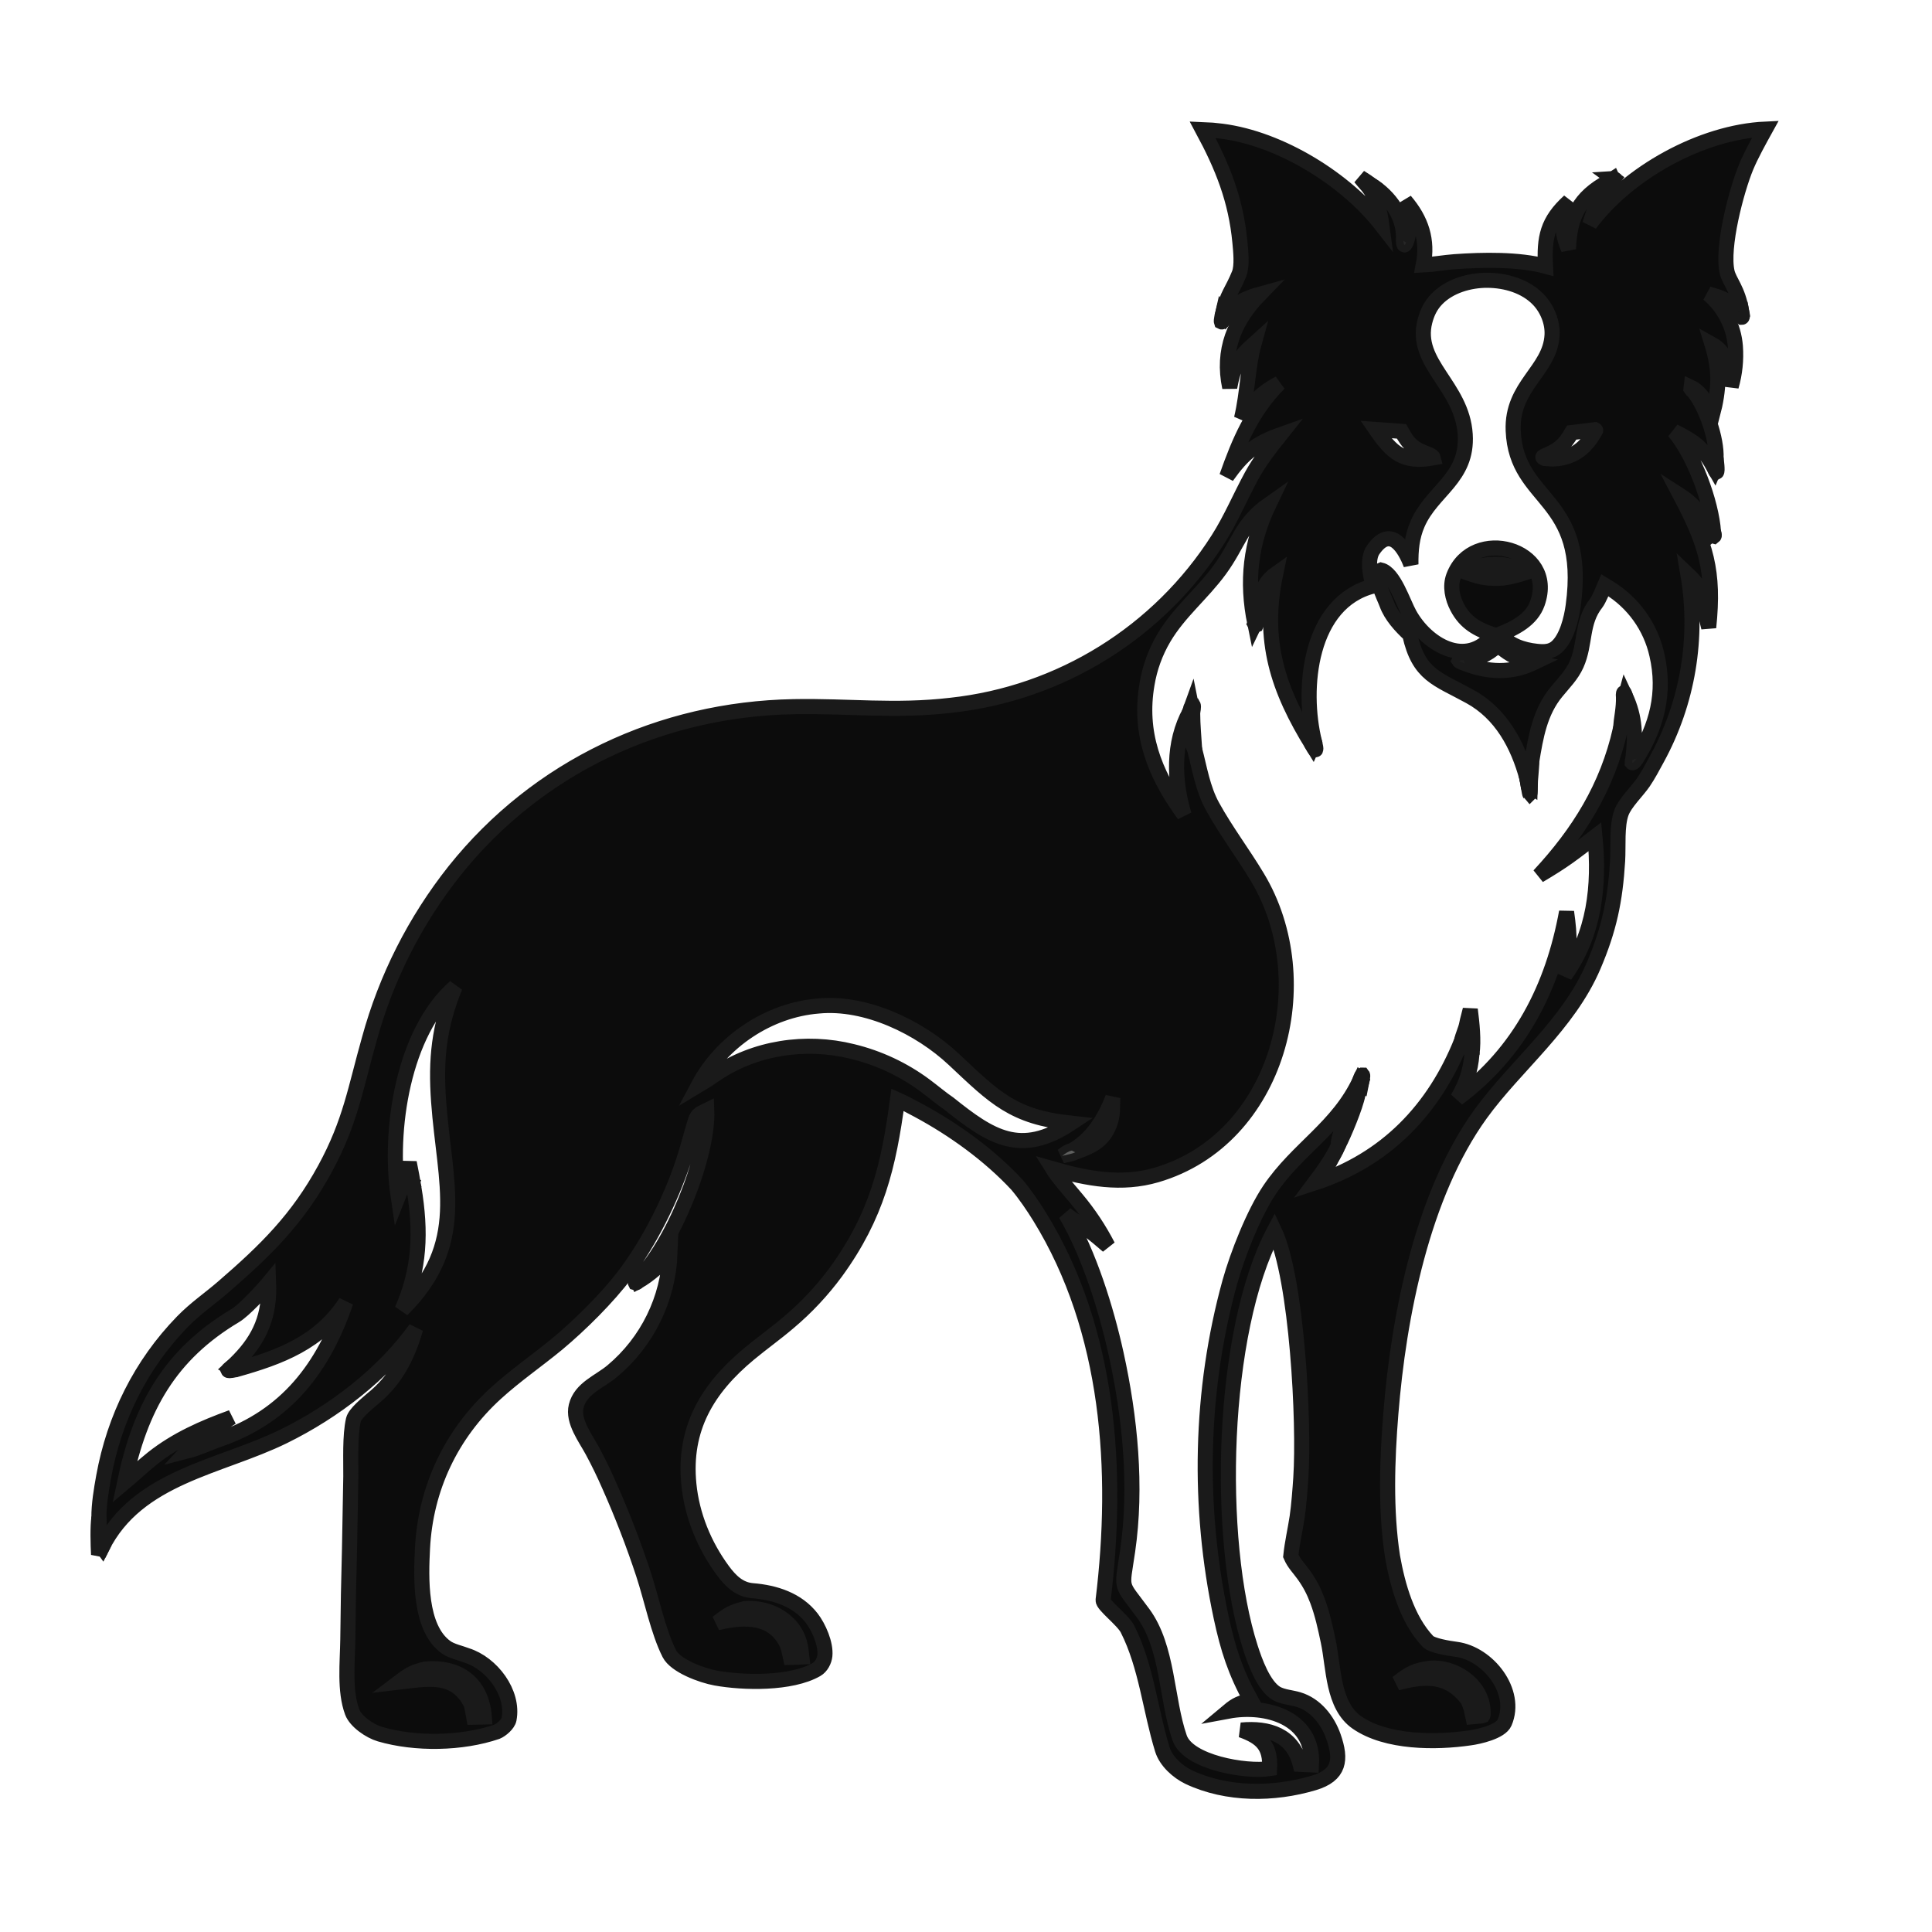
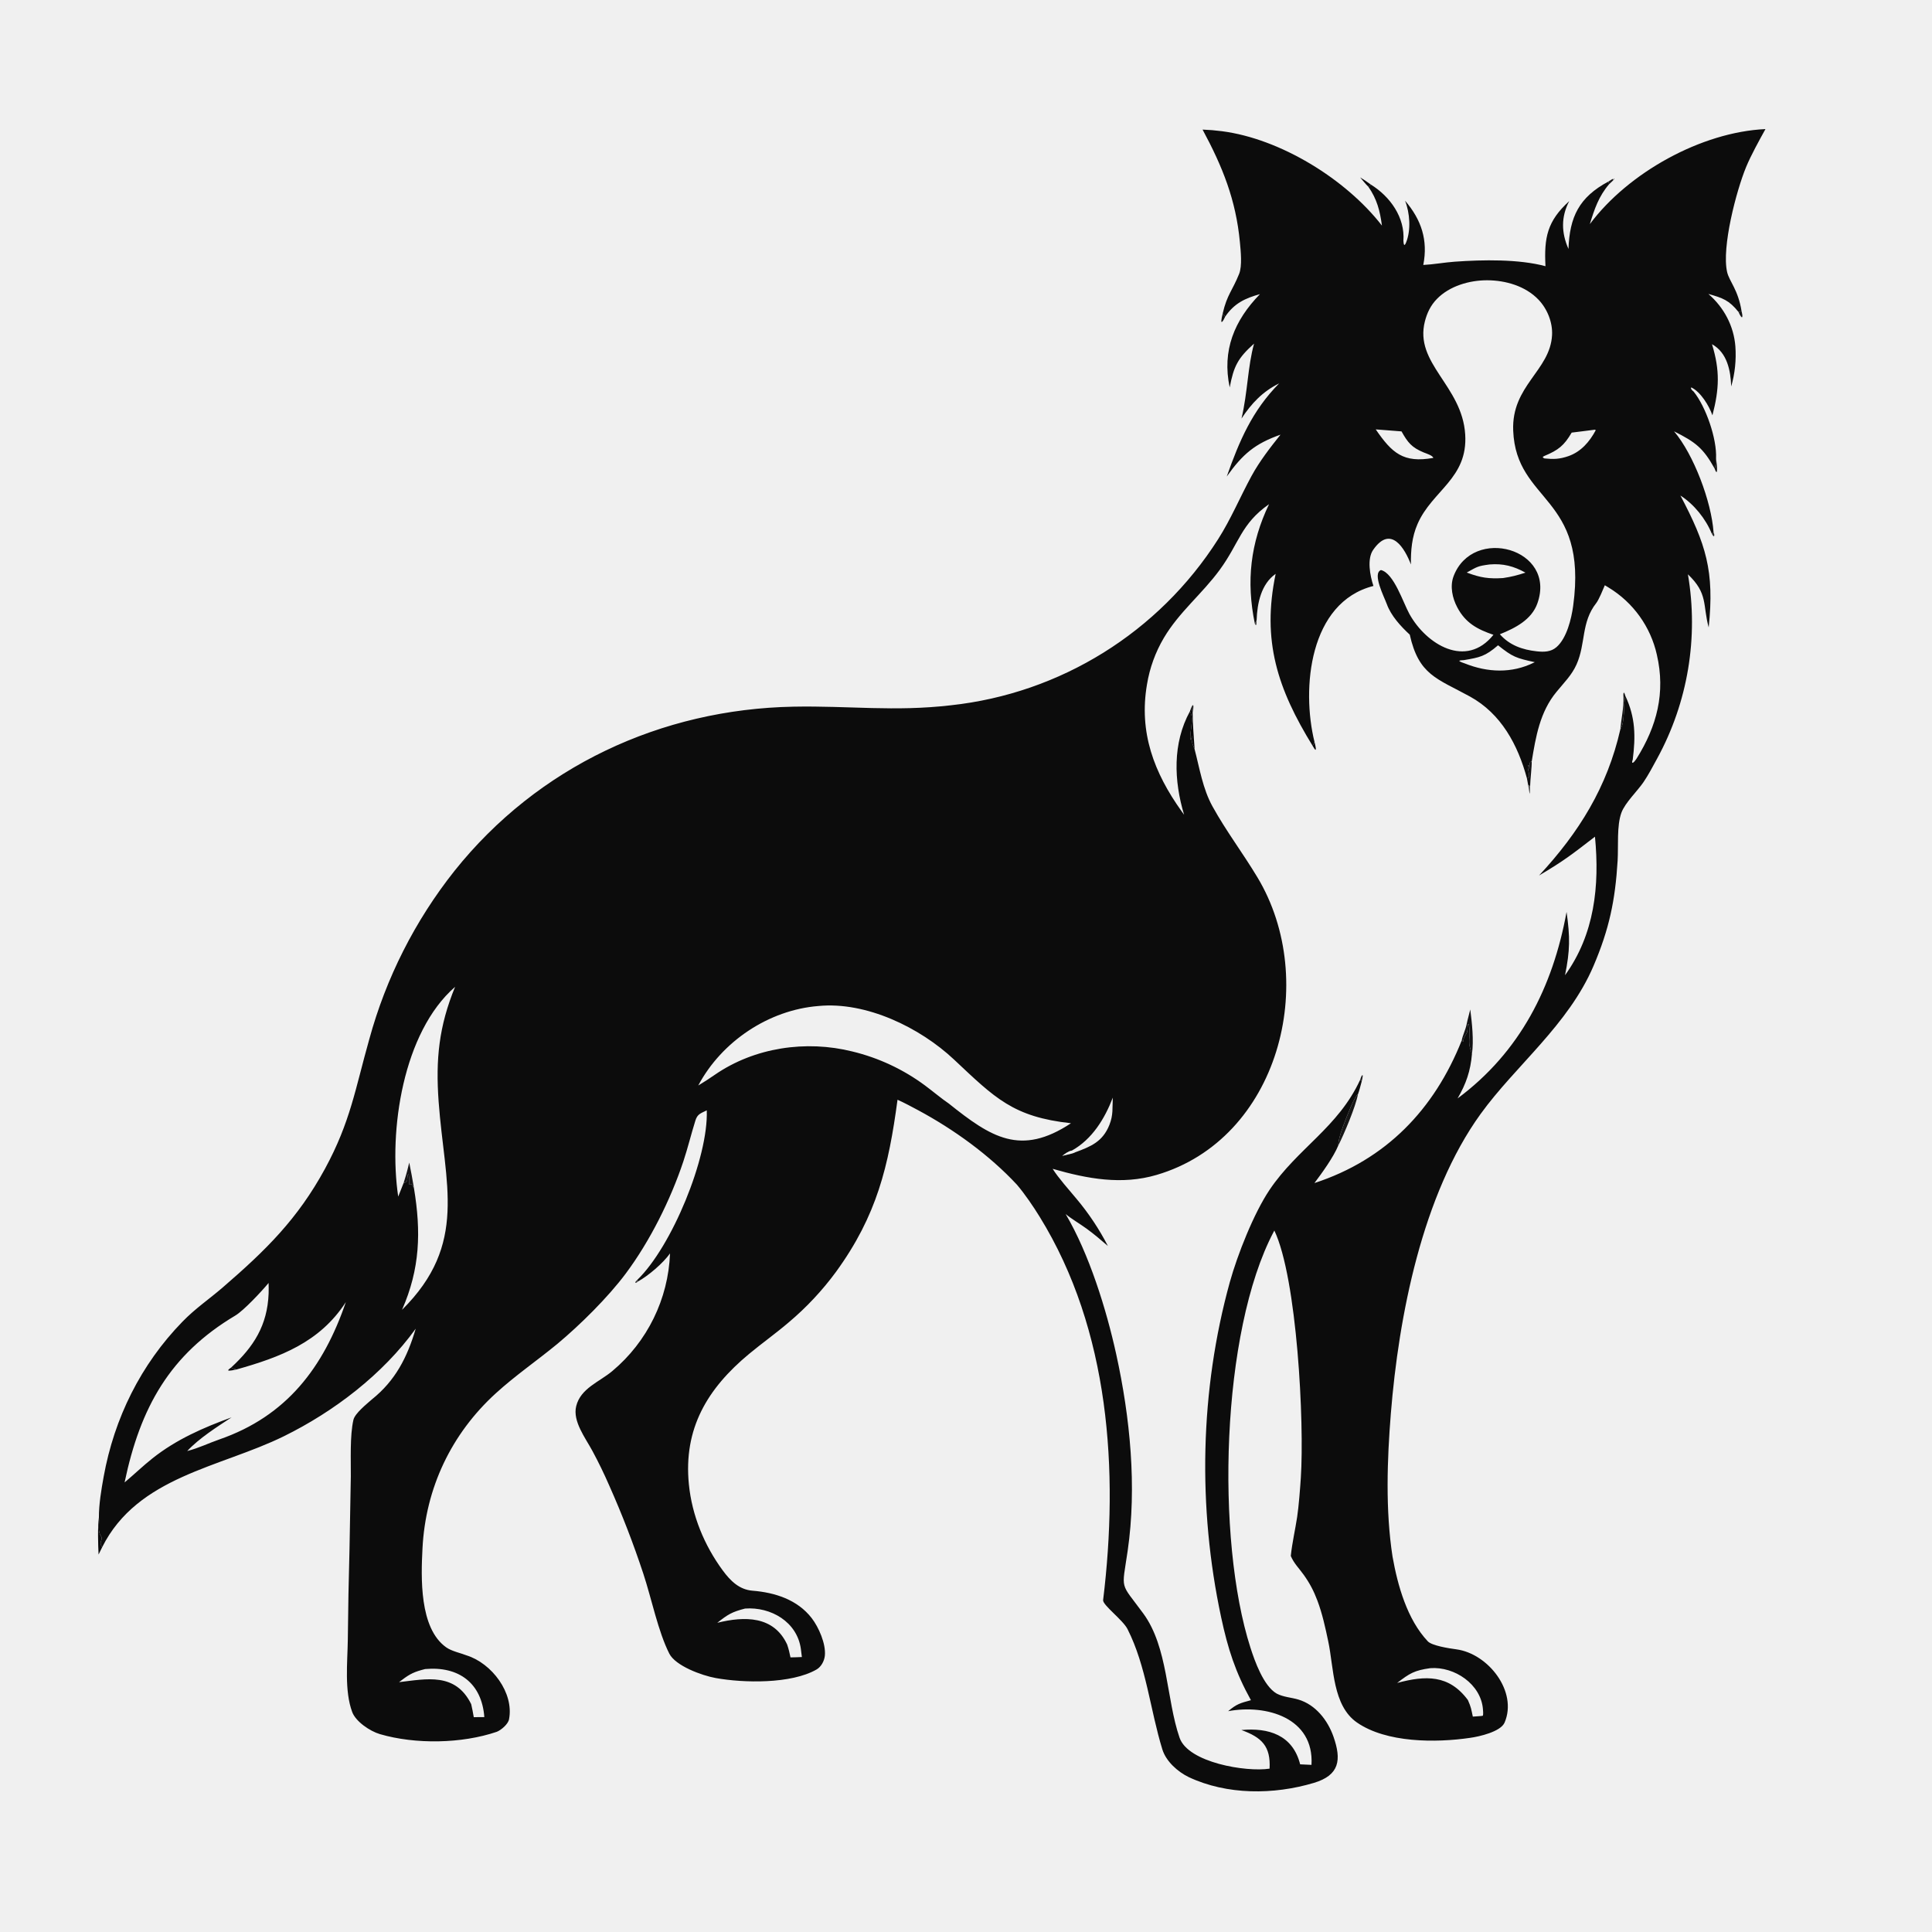
<svg xmlns="http://www.w3.org/2000/svg" width="1024" height="1024" viewBox="0 0 1024 1024">
-   <rect width="1024" height="1024" fill="#ffffff" />
-   <path stroke="#1a1a1a" stroke-width="8" fill="#0C0C0C" d="M842.638 118.803C862.955 91.529 901.738 69.977 935.731 68.417C932.577 74.123 928.031 82.324 925.486 88.491C920.302 101.054 912.422 131.048 915.41 144.193C916.519 149.075 921.235 153.467 923.058 164.885L921.434 165.339C916.44 159.085 913.023 157.923 905.469 155.79C913.686 162.906 918.946 172.709 919.785 183.596C920.306 190.749 919.559 197.938 917.578 204.831C917.28 196.382 915.433 186.894 907.391 182.435C911.658 196.348 911.27 206.06 907.626 220.127C905.819 214.997 901.377 207.656 896.355 205.302L896.274 206.018C896.873 206.888 896.847 206.926 897.661 207.542C904.205 215.631 910.026 232.583 909.547 242.92C909.309 244.759 909.479 246.747 908.791 248.346C902.65 237.314 898.593 234.33 887.281 228.613C897.728 240.933 907.089 265.874 908.22 282.115L907.298 282.902C904.054 274.934 897.884 267.285 890.66 262.647C904.172 288.317 908.786 302.605 905.639 332.548C902.392 320.653 905.416 314.632 894.632 304.405C900.348 337.859 894.602 372.263 878.323 402.043C876.152 406.067 873.579 410.897 871.041 414.613C867.807 419.348 861.342 425.45 859.387 430.735C856.834 437.638 857.838 448.478 857.372 456.196C856.097 477.36 852.873 492.558 844.603 511.942C831.265 543.208 803.361 564.694 784.764 590.404C753.789 633.224 741.323 697.736 737.176 749.205C735.207 773.648 734.275 800.427 738.064 824.996C740.797 840.392 745.825 858.343 756.781 869.951C758.919 872.217 767.819 873.641 771.843 874.173C788.757 876.406 804.529 896.548 797.456 913.019C795.375 917.864 783.925 920.462 779.107 921.105C761.066 923.758 734.838 923.793 719.226 912.968C706.268 903.983 706.977 884.027 704.004 870.001C702.448 862.665 700.905 855.412 698.231 848.306C696.322 843.234 694.19 839.162 691.053 834.762C688.434 831.087 685.882 828.768 684.148 824.694C684.878 817.632 686.493 810.822 687.518 804.019C688.38 798.299 689.09 788.917 689.457 783.37C691.4 753.957 687.471 677.554 675.431 652.208L675.072 652.881C647.133 705.822 644.319 815.902 662.771 873.335C665.025 880.348 669.66 893.552 676.634 897.619C680.122 899.487 684.442 899.684 688.161 900.797C697.336 903.542 703.706 911.752 706.76 920.443C711.07 932.71 710.05 940.883 696.347 944.976C675.118 951.317 650.35 951.468 630.02 941.888C624.223 939.076 618.04 933.579 616.076 927.234C609.599 906.229 607.592 883.144 597.6 863.433C595.141 858.581 584.359 850.68 584.676 848.087C593.039 779.625 588.152 705.039 551.08 644.973C547.669 639.447 543.252 632.924 538.993 627.914C524.33 612.148 505.511 598.579 486.564 588.397C483.053 586.511 479.257 584.48 475.705 582.886C470.982 618.107 464.79 644.277 443.109 674.099C435.856 683.969 427.458 692.944 418.091 700.835C411.343 706.618 403.898 711.901 397.037 717.596C374.913 735.962 362.193 757.137 365.116 786.68C366.747 803.171 373.257 819.046 383.102 832.405C387.198 837.964 391.873 842.538 398.827 843.099C410.719 844.06 422.616 847.826 430.198 857.614C433.941 862.446 437.817 871.286 437.192 877.523C436.915 880.286 435.284 883.419 432.824 884.842C419.315 892.65 393.919 892.033 379.33 889.39C371.764 888.02 358.008 882.878 354.759 876.48C348.822 864.789 345.32 847.252 341.033 834.271C335.782 818.333 329.731 802.67 322.903 787.342C320.205 781.147 317.25 775.068 314.047 769.119C310.32 762.162 303.408 753.328 305.398 745.282C307.754 735.758 317.751 732.43 324.588 726.646C343.111 711.122 354.205 688.487 355.127 664.337C351.476 669.493 343.629 676.193 338.152 679.204L337.794 678.347C355.985 660.795 375.521 613.553 374.602 588.508C371.35 590.124 369.674 590.423 368.581 593.897C366.344 601.013 364.525 608.57 362.175 615.618C355.404 635.933 344.427 657.923 331.605 675.087C322.227 687.639 307.473 702.226 295.463 712.246C284.614 721.181 273.228 728.967 262.801 738.464C239.229 759.937 225.539 788.673 223.923 820.747C223.163 835.83 222.138 862.9 236.447 873.089C239.413 875.201 244.019 876.093 247.412 877.426C260.63 881.612 272.521 897.186 269.795 911.278C269.299 913.842 265.683 916.918 263.361 917.871C244.781 924.222 220.167 924.621 201.35 919.117C196.009 917.554 188.541 912.419 186.681 907.419C182.495 896.168 184.174 881.145 184.348 869.076C184.502 853.015 184.803 836.956 185.248 820.901L185.942 782.56C186.017 774.102 185.381 760.927 187.324 752.53C188.12 749.09 194.457 744.065 197.104 741.714C209.535 731.778 215.855 719.429 220.335 704.233C202.902 728.417 177.046 748.153 150.44 761.248C116.754 777.828 72.966 782.515 54.161 820.036C51.964 817.016 54.959 816.308 53.485 814.101C51.564 811.224 52.784 808.026 52.418 804.335C52.394 797.368 53.686 789.605 54.943 782.67C60.578 751.59 74.613 723.219 96.704 700.52C103.639 693.394 110.674 688.741 118.091 682.338C140.918 662.633 157.77 646.087 172.256 619.459C185.766 594.623 188.325 576.948 195.73 550.806C204.596 518.334 219.948 487.995 240.86 461.618C285.029 406.303 350.406 375.867 420.573 374.55C450.005 373.998 473.922 377.291 503.922 373.823C562.068 367.537 614.201 335.154 645.605 285.817C652.463 275.067 657.28 263.397 663.353 252.249C667.572 244.505 673.202 237.263 678.695 230.378C665.08 235.191 658.646 240.691 650.202 252.567C656.919 233.564 663.669 217.728 677.968 203.207C669.21 207.547 663.323 213.786 658.023 221.834C661.294 208.007 661.287 194.386 664.677 182.119C656.109 189.821 653.913 194.022 651.77 205.339C647.601 185.74 654.222 169.846 667.801 155.894C659.912 158.068 654.126 160.81 649.38 167.828L648.064 166.1C650.386 156.087 653.157 154.137 656.763 145.163C658.457 140.947 657.61 133.027 657.177 128.418C655.065 105.922 647.994 88.404 637.388 68.683C640.822 68.809 644.248 69.095 647.655 69.54C678.645 73.548 713.325 94.933 732.449 119.562C731.414 111.725 729.808 105.489 725.253 98.98L726.558 97.813C736.723 104.093 744.768 115.217 743.829 127.66C743.968 129.26 744.167 131.177 745.27 128.484C747.913 121.948 747.271 112.885 744.709 106.364C753.364 116.453 756.95 127.279 754.37 140.436C759.618 140.183 765.653 139.086 771.04 138.701C785.82 137.644 804.976 137.274 819.133 141.091C818.359 125.934 820.032 117.205 831.727 106.589C827.314 115.025 827.536 123.338 831.322 131.959C831.932 115.001 836.88 104.578 852.498 96.214L852.858 97.622C847.349 104.069 845.117 110.739 842.638 118.803ZM727.949 310.566C693.911 319.224 689.71 364.88 696.711 393.24L695.755 395.36C677.132 365.136 668.692 339.555 676.126 304.149C668.407 309.563 666.342 319.75 666.041 328.663C665.737 329.323 665.426 329.98 665.109 330.634C660.439 308.085 662.749 287.846 672.619 267.224C657.674 277.706 656.915 287.755 646.499 301.998C637.126 314.815 624.978 324.376 616.854 338.116C612.375 345.702 609.348 354.056 607.928 362.751C603.567 388.181 611.634 409.514 626.273 429.994L627.594 431.834C622.187 413.861 621.395 393.947 630.689 377.013C633.207 380.79 630.116 389.216 631.051 392.058L631.246 392.127C631.483 391.654 631.5 390.859 631.686 390.247L631.808 390.19C632.412 390.97 631.773 392.876 631.858 393.527C631.957 394.283 632.88 396.312 633.172 397.142C635.785 407.066 637.458 418.027 642.639 427.399C649.927 440.582 658.505 451.776 666.466 465.013C699.517 519.969 677.734 603.764 612.993 622.739C594.561 628.141 576.495 624.838 557.933 619.501C560.971 624.386 566.765 630.786 570.589 635.416C577.04 643.098 582.614 651.475 587.208 660.393C583.403 657.114 580.017 654.206 575.944 651.237C572.448 648.687 568.087 646.161 564.83 643.491C577.29 664.661 586.373 693.895 591.618 717.766C598.985 751.301 602.639 787.989 597.671 822.079C594.541 843.557 593.423 838.095 605.951 855.163C619.154 873.151 618.127 900.603 625.19 921.014C629.689 934.207 660.438 939.339 672.906 937.418C673.537 925.56 668.779 920.847 657.949 916.952C672.332 915.617 685.176 919.537 689.105 935.131L695.117 935.415C696.574 910.426 671.114 903.191 650.936 906.965C655.535 903.112 657.264 902.712 663.013 901.135C654.747 886.168 650.803 873.89 647.226 857.17C634.758 798.881 635.943 737.021 651.847 679.502C655.904 664.943 664.527 643.085 672.897 630.635C687.668 608.665 709.263 597.564 720.899 572.339L721.737 573.147C721.191 575.117 720.445 578.194 719.734 580.009C718.092 580.542 713.725 592.114 712.989 593.998C711.802 597.037 709.194 603.921 709.319 607.13C706.748 613.35 700.779 621.59 696.678 627.041C734.592 614.68 760.162 588.075 774.728 551.503C775.022 551.715 775.316 551.928 775.61 552.141L775.497 552.085L775.598 552.146C775.406 549.647 777.454 548.373 777.732 546.513C777.787 546.149 777.877 543.099 778.145 542.774C778.209 542.766 778.273 542.758 778.337 542.75C778.953 543.281 778.926 548.262 778.818 549.503C778.455 553.653 778.868 554.687 780.175 558.57C779.42 567.605 777.067 574.426 772.549 582.192C805.683 557.583 823.037 523.158 830.311 483.354C832.21 496.711 832.172 503.726 829.492 516.902C845.148 495.22 847.882 469.484 845.369 443.455C833.191 452.817 829.35 455.958 815.71 464.041C836.834 441.343 851.899 417.124 858.811 386.566C861.396 382.954 860.309 373.221 861.494 368.913C866.844 380.288 866.94 390.27 865.38 402.673C865.101 403.427 865.072 403.401 865.076 404.163C865.629 404.836 867.121 402.46 867.415 402.083C878.206 384.885 882.819 367.165 878.177 347.05C874.864 332.195 865.638 319.334 852.629 311.434L850.593 310.193C849.667 312.394 847.422 317.893 846.067 319.609C837.929 329.911 840.577 341.041 835.578 352.213C833.019 357.933 828.857 361.918 824.979 366.7C816.179 377.318 813.992 390.506 811.835 403.618C810.074 403.877 811.238 405.546 810.903 407.239L810.814 407.314C810.371 406.831 810.628 405.959 810.136 405.514C808.762 406.595 812.152 412.485 809.299 412.526C804.488 394.716 795.624 378.259 779.112 369.182C761.594 359.553 751.988 357.874 747.204 336.381C742.409 331.952 737.276 326.377 735.026 320.152C733.671 316.406 727.187 303.944 731.944 302.138C738.807 303.821 743.632 319.299 747.034 325.443C755.973 341.587 777.05 354.56 791.555 336.459C783.094 333.584 776.774 330.242 772.389 321.923C769.794 317.038 768.4 310.733 770.437 305.38C780.647 278.546 825.107 290.674 814.871 319.73C811.785 328.489 803.129 332.874 794.96 336.168C800.068 341.998 806.959 344.399 814.522 345.214C818.29 345.619 821.965 345.602 824.983 342.977C830.402 338.264 832.88 327.98 833.818 321.092C841.799 262.508 803.564 266.652 802.025 228.224C801.067 204.327 821.611 196.485 822.621 177.63C822.986 170.832 820.075 163.692 815.408 158.805C808.538 151.612 798.013 148.588 788.296 148.551C778.85 148.516 768.28 151.559 761.563 158.478C758.277 161.863 756.39 165.786 755.229 170.299C749.468 192.702 774.951 204.319 776.588 230.262C778.062 253.631 759.111 259.907 751.349 277.67C748.326 284.59 747.707 291.706 747.818 299.17C744.706 291.041 737.26 277.778 727.794 291.46C724.49 296.236 726.093 305.03 727.949 310.566ZM794 342.016C787.146 347.92 784.371 348.436 775.852 349.887C775.278 349.932 773.939 349.948 773.476 350.212L773.436 350.281C773.803 350.809 775.69 351.376 776.353 351.625C788.373 356.444 801.237 357.044 813.06 351.167L813.47 350.97C803.612 348.809 801.754 348.239 794 342.016ZM380.168 860.12C394.569 856.565 410.089 856.305 417.221 871.661C418.159 874.525 418.347 875.543 418.975 878.449C421.12 878.416 422.867 878.369 425.008 878.258C424.844 876.838 424.668 875.419 424.481 874.002C422.518 859.602 408.55 851.561 394.902 852.568C387.863 854.364 385.746 855.724 380.168 860.12ZM759.678 242.696C759.369 241.388 755.892 240.346 754.611 239.818C748.212 237.175 746.13 234.53 742.837 228.65C738.248 228.327 733.788 227.897 729.17 227.592C737.759 240.087 743.766 245.567 759.678 242.696ZM796.627 306.387C801.31 305.682 804.042 304.956 808.528 303.515C802.345 300.085 796.667 298.572 789.511 299.173C783.062 300.034 783.048 300.357 777.405 303.461L777.835 303.617C784.764 306.189 789.04 306.848 796.627 306.387ZM568.108 609.828C566.113 610.19 564.588 611.465 562.977 612.648L567.752 611.5C568.54 611.314 569.137 611.078 569.874 610.746C578.121 607.703 584.417 605.174 587.988 596.25C590.132 590.891 589.515 587.233 589.807 581.774C585.541 592.913 578.84 603.86 568.108 609.828ZM219.405 629.748C223.234 652.845 222.659 672.45 213.09 694.229C248.309 659.331 235.65 627.557 232.484 583.9C230.857 561.471 232.618 543.973 241.21 523.043C213.568 547.093 205.854 599.224 211.057 634.226L213.916 627.021C216.789 626.365 215.43 624.806 216.258 622.444C217.15 622.058 216.591 626.989 216.896 627.822C217.678 628.105 217.556 627.536 218.35 627.864L218.343 627.895C218.646 628.239 218.835 629.003 219.405 629.748ZM225.335 884.63C219.894 885.996 217.406 887.068 212.988 890.454L211.501 891.574C226.064 889.878 241.38 886.315 249.742 903.224C250.31 905.64 250.677 907.692 251.108 910.149L252.75 910.119C254.076 910.102 255.372 910.133 256.704 910.088C255.353 892.03 243.14 883.032 225.335 884.63ZM845.299 227.744C841.201 228.209 837.075 228.872 833.016 229.292C829.003 236.154 826.003 238.558 818.54 241.667C817.399 242.142 817.555 242.518 818.546 242.97C823.271 243.457 826.527 243.412 831.277 241.766C837.948 239.455 842.527 234.112 845.758 228.066C845.812 227.965 845.327 227.758 845.299 227.744ZM370.093 575.334C373.142 573.522 376.034 571.608 378.952 569.6C399.915 555.17 427.193 551.164 451.771 557.307C465.687 560.669 478.784 566.798 490.281 575.33C493.861 577.965 499.531 582.688 502.898 584.911C525.208 602.758 540.947 613.031 567.641 595.343C536.943 592 527.326 581.95 505.629 561.565C487.608 544.634 459.087 530.74 433.769 533.207C407.433 535.304 382.47 552.019 370.093 575.334ZM122.47 724.86C134.436 713.826 141.705 702.548 142.374 685.609C142.43 683.738 142.425 681.866 142.359 679.995C138.71 684.394 129.258 694.57 124.693 697.29C90.053 717.934 74.368 745.897 66.035 785.715C71.106 781.476 75.683 777.028 80.849 772.926C93.433 762.936 107.745 756.692 122.734 751.232C115.144 756.194 105.408 762.398 99.23 769.08C105.518 767.455 110.425 764.954 116.329 762.906C151.921 750.555 171.446 724.796 183.302 690.14C169.423 711.592 148.382 719.354 125.373 725.848C123.873 725.532 123.858 725.562 122.47 724.86ZM778.021 901.064C779.728 904.978 779.738 905.694 780.628 909.842C781.418 909.759 785.492 909.562 785.901 909.384C786.27 908.845 786.04 906.58 785.997 906.006C784.985 892.64 770.891 883.217 758.135 884.16C749.707 885.317 747.14 886.881 740.523 891.995C755.545 887.977 767.941 887.485 778.021 901.064Z" />
-   <path stroke="#1a1a1a" stroke-width="8" fill="#0C0C0C" fill-opacity="0.949" d="M709.319 607.13C709.194 603.921 711.802 597.037 712.989 593.998C713.725 592.114 718.092 580.542 719.734 580.009C718.585 586.42 712.312 601.329 709.319 607.13Z" />
-   <path stroke="#1a1a1a" stroke-width="8" fill="#030204" fill-opacity="0.933" d="M779.27 535.048C780.197 542.246 781.197 551.438 780.175 558.57C778.868 554.687 778.455 553.653 778.818 549.503C778.926 548.262 778.953 543.281 778.337 542.75C778.273 542.758 778.209 542.766 778.145 542.774C777.877 543.099 777.787 546.149 777.732 546.513C777.454 548.373 775.406 549.647 775.598 552.146L775.497 552.085L775.61 552.141C775.316 551.928 775.022 551.715 774.728 551.503C775.238 548.664 776.806 545.769 777.375 542.742C777.838 540.281 778.701 537.556 779.27 535.048Z" />
-   <path stroke="#1a1a1a" stroke-width="8" fill="#030204" fill-opacity="0.918" d="M213.916 627.021C214.684 624.477 215.531 621.842 216.143 619.272L216.906 616.197C217.8 620.695 218.697 625.22 219.405 629.748C218.835 629.003 218.646 628.239 218.343 627.895L218.35 627.864C217.556 627.536 217.678 628.105 216.896 627.822C216.591 626.989 217.15 622.058 216.258 622.444C215.43 624.806 216.789 626.365 213.916 627.021Z" />
-   <path stroke="#1a1a1a" stroke-width="8" fill="#030204" fill-opacity="0.984" d="M631.5 374.793C631.694 375.781 631.901 376.766 632.122 377.748C632.175 384.797 632.77 390.229 633.172 397.142C632.88 396.312 631.957 394.283 631.858 393.527C631.773 392.876 632.412 390.97 631.808 390.19L631.686 390.247C631.5 390.859 631.483 391.654 631.246 392.127L631.051 392.058C630.116 389.216 633.207 380.79 630.689 377.013C630.987 376.274 631.236 375.543 631.5 374.793Z" />
-   <path stroke="#1a1a1a" stroke-width="8" fill="#030204" fill-opacity="0.945" d="M809.299 412.526C812.152 412.485 808.762 406.595 810.136 405.514C810.628 405.959 810.371 406.831 810.814 407.314L810.903 407.239C811.238 405.546 810.074 403.877 811.835 403.618C811.937 406.135 811.08 413.139 810.992 416.71L809.931 416.013C809.818 415.297 809.704 414.701 809.573 413.996L809.299 412.526Z" />
-   <path stroke="#1a1a1a" stroke-width="8" fill="#0C0C0C" fill-opacity="0.969" d="M858.811 386.566C859.297 380.961 860.655 375.193 860.476 369.501C860.465 369.122 860.224 367.361 860.748 367.096C861.02 367.323 861.393 368.611 861.494 368.913C860.309 373.221 861.396 382.954 858.811 386.566Z" />
+   <path fill="#0C0C0C" d="M842.638 118.803C862.955 91.529 901.738 69.977 935.731 68.417C932.577 74.123 928.031 82.324 925.486 88.491C920.302 101.054 912.422 131.048 915.41 144.193C916.519 149.075 921.235 153.467 923.058 164.885L921.434 165.339C916.44 159.085 913.023 157.923 905.469 155.79C913.686 162.906 918.946 172.709 919.785 183.596C920.306 190.749 919.559 197.938 917.578 204.831C917.28 196.382 915.433 186.894 907.391 182.435C911.658 196.348 911.27 206.06 907.626 220.127C905.819 214.997 901.377 207.656 896.355 205.302L896.274 206.018C896.873 206.888 896.847 206.926 897.661 207.542C904.205 215.631 910.026 232.583 909.547 242.92C909.309 244.759 909.479 246.747 908.791 248.346C902.65 237.314 898.593 234.33 887.281 228.613C897.728 240.933 907.089 265.874 908.22 282.115L907.298 282.902C904.054 274.934 897.884 267.285 890.66 262.647C904.172 288.317 908.786 302.605 905.639 332.548C902.392 320.653 905.416 314.632 894.632 304.405C900.348 337.859 894.602 372.263 878.323 402.043C876.152 406.067 873.579 410.897 871.041 414.613C867.807 419.348 861.342 425.45 859.387 430.735C856.834 437.638 857.838 448.478 857.372 456.196C856.097 477.36 852.873 492.558 844.603 511.942C831.265 543.208 803.361 564.694 784.764 590.404C753.789 633.224 741.323 697.736 737.176 749.205C735.207 773.648 734.275 800.427 738.064 824.996C740.797 840.392 745.825 858.343 756.781 869.951C758.919 872.217 767.819 873.641 771.843 874.173C788.757 876.406 804.529 896.548 797.456 913.019C795.375 917.864 783.925 920.462 779.107 921.105C761.066 923.758 734.838 923.793 719.226 912.968C706.268 903.983 706.977 884.027 704.004 870.001C702.448 862.665 700.905 855.412 698.231 848.306C696.322 843.234 694.19 839.162 691.053 834.762C688.434 831.087 685.882 828.768 684.148 824.694C684.878 817.632 686.493 810.822 687.518 804.019C688.38 798.299 689.09 788.917 689.457 783.37C691.4 753.957 687.471 677.554 675.431 652.208L675.072 652.881C647.133 705.822 644.319 815.902 662.771 873.335C665.025 880.348 669.66 893.552 676.634 897.619C680.122 899.487 684.442 899.684 688.161 900.797C697.336 903.542 703.706 911.752 706.76 920.443C711.07 932.71 710.05 940.883 696.347 944.976C675.118 951.317 650.35 951.468 630.02 941.888C624.223 939.076 618.04 933.579 616.076 927.234C609.599 906.229 607.592 883.144 597.6 863.433C595.141 858.581 584.359 850.68 584.676 848.087C593.039 779.625 588.152 705.039 551.08 644.973C547.669 639.447 543.252 632.924 538.993 627.914C524.33 612.148 505.511 598.579 486.564 588.397C483.053 586.511 479.257 584.48 475.705 582.886C470.982 618.107 464.79 644.277 443.109 674.099C435.856 683.969 427.458 692.944 418.091 700.835C411.343 706.618 403.898 711.901 397.037 717.596C374.913 735.962 362.193 757.137 365.116 786.68C366.747 803.171 373.257 819.046 383.102 832.405C387.198 837.964 391.873 842.538 398.827 843.099C410.719 844.06 422.616 847.826 430.198 857.614C433.941 862.446 437.817 871.286 437.192 877.523C436.915 880.286 435.284 883.419 432.824 884.842C419.315 892.65 393.919 892.033 379.33 889.39C371.764 888.02 358.008 882.878 354.759 876.48C348.822 864.789 345.32 847.252 341.033 834.271C335.782 818.333 329.731 802.67 322.903 787.342C320.205 781.147 317.25 775.068 314.047 769.119C310.32 762.162 303.408 753.328 305.398 745.282C307.754 735.758 317.751 732.43 324.588 726.646C343.111 711.122 354.205 688.487 355.127 664.337C351.476 669.493 343.629 676.193 338.152 679.204L337.794 678.347C355.985 660.795 375.521 613.553 374.602 588.508C371.35 590.124 369.674 590.423 368.581 593.897C366.344 601.013 364.525 608.57 362.175 615.618C355.404 635.933 344.427 657.923 331.605 675.087C322.227 687.639 307.473 702.226 295.463 712.246C284.614 721.181 273.228 728.967 262.801 738.464C239.229 759.937 225.539 788.673 223.923 820.747C223.163 835.83 222.138 862.9 236.447 873.089C239.413 875.201 244.019 876.093 247.412 877.426C260.63 881.612 272.521 897.186 269.795 911.278C269.299 913.842 265.683 916.918 263.361 917.871C244.781 924.222 220.167 924.621 201.35 919.117C196.009 917.554 188.541 912.419 186.681 907.419C182.495 896.168 184.174 881.145 184.348 869.076C184.502 853.015 184.803 836.956 185.248 820.901L185.942 782.56C186.017 774.102 185.381 760.927 187.324 752.53C188.12 749.09 194.457 744.065 197.104 741.714C209.535 731.778 215.855 719.429 220.335 704.233C202.902 728.417 177.046 748.153 150.44 761.248C116.754 777.828 72.966 782.515 54.161 820.036C51.964 817.016 54.959 816.308 53.485 814.101C51.564 811.224 52.784 808.026 52.418 804.335C52.394 797.368 53.686 789.605 54.943 782.67C60.578 751.59 74.613 723.219 96.704 700.52C103.639 693.394 110.674 688.741 118.091 682.338C140.918 662.633 157.77 646.087 172.256 619.459C185.766 594.623 188.325 576.948 195.73 550.806C204.596 518.334 219.948 487.995 240.86 461.618C285.029 406.303 350.406 375.867 420.573 374.55C450.005 373.998 473.922 377.291 503.922 373.823C562.068 367.537 614.201 335.154 645.605 285.817C652.463 275.067 657.28 263.397 663.353 252.249C667.572 244.505 673.202 237.263 678.695 230.378C665.08 235.191 658.646 240.691 650.202 252.567C656.919 233.564 663.669 217.728 677.968 203.207C669.21 207.547 663.323 213.786 658.023 221.834C661.294 208.007 661.287 194.386 664.677 182.119C656.109 189.821 653.913 194.022 651.77 205.339C647.601 185.74 654.222 169.846 667.801 155.894C659.912 158.068 654.126 160.81 649.38 167.828L648.064 166.1C650.386 156.087 653.157 154.137 656.763 145.163C658.457 140.947 657.61 133.027 657.177 128.418C655.065 105.922 647.994 88.404 637.388 68.683C640.822 68.809 644.248 69.095 647.655 69.54C678.645 73.548 713.325 94.933 732.449 119.562C731.414 111.725 729.808 105.489 725.253 98.98L726.558 97.813C736.723 104.093 744.768 115.217 743.829 127.66C743.968 129.26 744.167 131.177 745.27 128.484C747.913 121.948 747.271 112.885 744.709 106.364C753.364 116.453 756.95 127.279 754.37 140.436C759.618 140.183 765.653 139.086 771.04 138.701C785.82 137.644 804.976 137.274 819.133 141.091C818.359 125.934 820.032 117.205 831.727 106.589C827.314 115.025 827.536 123.338 831.322 131.959C831.932 115.001 836.88 104.578 852.498 96.214L852.858 97.622C847.349 104.069 845.117 110.739 842.638 118.803ZM727.949 310.566C693.911 319.224 689.71 364.88 696.711 393.24L695.755 395.36C677.132 365.136 668.692 339.555 676.126 304.149C668.407 309.563 666.342 319.75 666.041 328.663C665.737 329.323 665.426 329.98 665.109 330.634C660.439 308.085 662.749 287.846 672.619 267.224C657.674 277.706 656.915 287.755 646.499 301.998C637.126 314.815 624.978 324.376 616.854 338.116C612.375 345.702 609.348 354.056 607.928 362.751C603.567 388.181 611.634 409.514 626.273 429.994L627.594 431.834C622.187 413.861 621.395 393.947 630.689 377.013C633.207 380.79 630.116 389.216 631.051 392.058L631.246 392.127C631.483 391.654 631.5 390.859 631.686 390.247L631.808 390.19C632.412 390.97 631.773 392.876 631.858 393.527C631.957 394.283 632.88 396.312 633.172 397.142C635.785 407.066 637.458 418.027 642.639 427.399C649.927 440.582 658.505 451.776 666.466 465.013C699.517 519.969 677.734 603.764 612.993 622.739C594.561 628.141 576.495 624.838 557.933 619.501C560.971 624.386 566.765 630.786 570.589 635.416C577.04 643.098 582.614 651.475 587.208 660.393C583.403 657.114 580.017 654.206 575.944 651.237C572.448 648.687 568.087 646.161 564.83 643.491C577.29 664.661 586.373 693.895 591.618 717.766C598.985 751.301 602.639 787.989 597.671 822.079C594.541 843.557 593.423 838.095 605.951 855.163C619.154 873.151 618.127 900.603 625.19 921.014C629.689 934.207 660.438 939.339 672.906 937.418C673.537 925.56 668.779 920.847 657.949 916.952C672.332 915.617 685.176 919.537 689.105 935.131L695.117 935.415C696.574 910.426 671.114 903.191 650.936 906.965C655.535 903.112 657.264 902.712 663.013 901.135C654.747 886.168 650.803 873.89 647.226 857.17C634.758 798.881 635.943 737.021 651.847 679.502C655.904 664.943 664.527 643.085 672.897 630.635C687.668 608.665 709.263 597.564 720.899 572.339L721.737 573.147C721.191 575.117 720.445 578.194 719.734 580.009C718.092 580.542 713.725 592.114 712.989 593.998C711.802 597.037 709.194 603.921 709.319 607.13C706.748 613.35 700.779 621.59 696.678 627.041C734.592 614.68 760.162 588.075 774.728 551.503C775.022 551.715 775.316 551.928 775.61 552.141L775.497 552.085L775.598 552.146C775.406 549.647 777.454 548.373 777.732 546.513C777.787 546.149 777.877 543.099 778.145 542.774C778.209 542.766 778.273 542.758 778.337 542.75C778.953 543.281 778.926 548.262 778.818 549.503C778.455 553.653 778.868 554.687 780.175 558.57C779.42 567.605 777.067 574.426 772.549 582.192C805.683 557.583 823.037 523.158 830.311 483.354C832.21 496.711 832.172 503.726 829.492 516.902C845.148 495.22 847.882 469.484 845.369 443.455C833.191 452.817 829.35 455.958 815.71 464.041C836.834 441.343 851.899 417.124 858.811 386.566C861.396 382.954 860.309 373.221 861.494 368.913C866.844 380.288 866.94 390.27 865.38 402.673C865.101 403.427 865.072 403.401 865.076 404.163C865.629 404.836 867.121 402.46 867.415 402.083C878.206 384.885 882.819 367.165 878.177 347.05C874.864 332.195 865.638 319.334 852.629 311.434L850.593 310.193C849.667 312.394 847.422 317.893 846.067 319.609C837.929 329.911 840.577 341.041 835.578 352.213C833.019 357.933 828.857 361.918 824.979 366.7C816.179 377.318 813.992 390.506 811.835 403.618C810.074 403.877 811.238 405.546 810.903 407.239L810.814 407.314C810.371 406.831 810.628 405.959 810.136 405.514C808.762 406.595 812.152 412.485 809.299 412.526C804.488 394.716 795.624 378.259 779.112 369.182C761.594 359.553 751.988 357.874 747.204 336.381C742.409 331.952 737.276 326.377 735.026 320.152C733.671 316.406 727.187 303.944 731.944 302.138C738.807 303.821 743.632 319.299 747.034 325.443C755.973 341.587 777.05 354.56 791.555 336.459C783.094 333.584 776.774 330.242 772.389 321.923C769.794 317.038 768.4 310.733 770.437 305.38C780.647 278.546 825.107 290.674 814.871 319.73C811.785 328.489 803.129 332.874 794.96 336.168C800.068 341.998 806.959 344.399 814.522 345.214C818.29 345.619 821.965 345.602 824.983 342.977C830.402 338.264 832.88 327.98 833.818 321.092C841.799 262.508 803.564 266.652 802.025 228.224C801.067 204.327 821.611 196.485 822.621 177.63C822.986 170.832 820.075 163.692 815.408 158.805C808.538 151.612 798.013 148.588 788.296 148.551C778.85 148.516 768.28 151.559 761.563 158.478C758.277 161.863 756.39 165.786 755.229 170.299C749.468 192.702 774.951 204.319 776.588 230.262C778.062 253.631 759.111 259.907 751.349 277.67C748.326 284.59 747.707 291.706 747.818 299.17C744.706 291.041 737.26 277.778 727.794 291.46C724.49 296.236 726.093 305.03 727.949 310.566ZM794 342.016C787.146 347.92 784.371 348.436 775.852 349.887C775.278 349.932 773.939 349.948 773.476 350.212L773.436 350.281C773.803 350.809 775.69 351.376 776.353 351.625C788.373 356.444 801.237 357.044 813.06 351.167L813.47 350.97C803.612 348.809 801.754 348.239 794 342.016ZM380.168 860.12C394.569 856.565 410.089 856.305 417.221 871.661C418.159 874.525 418.347 875.543 418.975 878.449C421.12 878.416 422.867 878.369 425.008 878.258C424.844 876.838 424.668 875.419 424.481 874.002C422.518 859.602 408.55 851.561 394.902 852.568C387.863 854.364 385.746 855.724 380.168 860.12ZM759.678 242.696C759.369 241.388 755.892 240.346 754.611 239.818C748.212 237.175 746.13 234.53 742.837 228.65C738.248 228.327 733.788 227.897 729.17 227.592C737.759 240.087 743.766 245.567 759.678 242.696ZM796.627 306.387C801.31 305.682 804.042 304.956 808.528 303.515C802.345 300.085 796.667 298.572 789.511 299.173C783.062 300.034 783.048 300.357 777.405 303.461L777.835 303.617C784.764 306.189 789.04 306.848 796.627 306.387ZM568.108 609.828C566.113 610.19 564.588 611.465 562.977 612.648L567.752 611.5C568.54 611.314 569.137 611.078 569.874 610.746C578.121 607.703 584.417 605.174 587.988 596.25C590.132 590.891 589.515 587.233 589.807 581.774C585.541 592.913 578.84 603.86 568.108 609.828ZM219.405 629.748C223.234 652.845 222.659 672.45 213.09 694.229C248.309 659.331 235.65 627.557 232.484 583.9C230.857 561.471 232.618 543.973 241.21 523.043C213.568 547.093 205.854 599.224 211.057 634.226L213.916 627.021C216.789 626.365 215.43 624.806 216.258 622.444C217.15 622.058 216.591 626.989 216.896 627.822C217.678 628.105 217.556 627.536 218.35 627.864L218.343 627.895C218.646 628.239 218.835 629.003 219.405 629.748ZM225.335 884.63C219.894 885.996 217.406 887.068 212.988 890.454L211.501 891.574C226.064 889.878 241.38 886.315 249.742 903.224C250.31 905.64 250.677 907.692 251.108 910.149L252.75 910.119C254.076 910.102 255.372 910.133 256.704 910.088C255.353 892.03 243.14 883.032 225.335 884.63ZM845.299 227.744C841.201 228.209 837.075 228.872 833.016 229.292C829.003 236.154 826.003 238.558 818.54 241.667C817.399 242.142 817.555 242.518 818.546 242.97C823.271 243.457 826.527 243.412 831.277 241.766C837.948 239.455 842.527 234.112 845.758 228.066C845.812 227.965 845.327 227.758 845.299 227.744ZM370.093 575.334C373.142 573.522 376.034 571.608 378.952 569.6C399.915 555.17 427.193 551.164 451.771 557.307C465.687 560.669 478.784 566.798 490.281 575.33C493.861 577.965 499.531 582.688 502.898 584.911C525.208 602.758 540.947 613.031 567.641 595.343C536.943 592 527.326 581.95 505.629 561.565C487.608 544.634 459.087 530.74 433.769 533.207C407.433 535.304 382.47 552.019 370.093 575.334ZM122.47 724.86C134.436 713.826 141.705 702.548 142.374 685.609C142.43 683.738 142.425 681.866 142.359 679.995C138.71 684.394 129.258 694.57 124.693 697.29C90.053 717.934 74.368 745.897 66.035 785.715C71.106 781.476 75.683 777.028 80.849 772.926C93.433 762.936 107.745 756.692 122.734 751.232C115.144 756.194 105.408 762.398 99.23 769.08C105.518 767.455 110.425 764.954 116.329 762.906C151.921 750.555 171.446 724.796 183.302 690.14C169.423 711.592 148.382 719.354 125.373 725.848C123.873 725.532 123.858 725.562 122.47 724.86ZM778.021 901.064C779.728 904.978 779.738 905.694 780.628 909.842C781.418 909.759 785.492 909.562 785.901 909.384C786.27 908.845 786.04 906.58 785.997 906.006C784.985 892.64 770.891 883.217 758.135 884.16C749.707 885.317 747.14 886.881 740.523 891.995C755.545 887.977 767.941 887.485 778.021 901.064Z" />
+   <path fill="#0C0C0C" fill-opacity="0.949" d="M709.319 607.13C709.194 603.921 711.802 597.037 712.989 593.998C713.725 592.114 718.092 580.542 719.734 580.009C718.585 586.42 712.312 601.329 709.319 607.13Z" />
+   <path fill="#030204" fill-opacity="0.933" d="M779.27 535.048C780.197 542.246 781.197 551.438 780.175 558.57C778.868 554.687 778.455 553.653 778.818 549.503C778.926 548.262 778.953 543.281 778.337 542.75C778.273 542.758 778.209 542.766 778.145 542.774C777.877 543.099 777.787 546.149 777.732 546.513C777.454 548.373 775.406 549.647 775.598 552.146L775.497 552.085L775.61 552.141C775.316 551.928 775.022 551.715 774.728 551.503C775.238 548.664 776.806 545.769 777.375 542.742C777.838 540.281 778.701 537.556 779.27 535.048Z" />
+   <path fill="#030204" fill-opacity="0.918" d="M213.916 627.021C214.684 624.477 215.531 621.842 216.143 619.272L216.906 616.197C217.8 620.695 218.697 625.22 219.405 629.748C218.835 629.003 218.646 628.239 218.343 627.895L218.35 627.864C217.556 627.536 217.678 628.105 216.896 627.822C216.591 626.989 217.15 622.058 216.258 622.444C215.43 624.806 216.789 626.365 213.916 627.021Z" />
+   <path fill="#030204" fill-opacity="0.984" d="M631.5 374.793C631.694 375.781 631.901 376.766 632.122 377.748C632.175 384.797 632.77 390.229 633.172 397.142C632.88 396.312 631.957 394.283 631.858 393.527C631.773 392.876 632.412 390.97 631.808 390.19L631.686 390.247C631.5 390.859 631.483 391.654 631.246 392.127L631.051 392.058C630.116 389.216 633.207 380.79 630.689 377.013C630.987 376.274 631.236 375.543 631.5 374.793Z" />
+   <path fill="#030204" fill-opacity="0.945" d="M809.299 412.526C812.152 412.485 808.762 406.595 810.136 405.514C810.628 405.959 810.371 406.831 810.814 407.314L810.903 407.239C811.238 405.546 810.074 403.877 811.835 403.618C811.937 406.135 811.08 413.139 810.992 416.71L809.931 416.013C809.818 415.297 809.704 414.701 809.573 413.996L809.299 412.526Z" />
+   <path fill="#0C0C0C" fill-opacity="0.969" d="M858.811 386.566C859.297 380.961 860.655 375.193 860.476 369.501C860.465 369.122 860.224 367.361 860.748 367.096C861.02 367.323 861.393 368.611 861.494 368.913C860.309 373.221 861.396 382.954 858.811 386.566Z" />
  <path fill="#FAFBFA" fill-opacity="0.31" d="M562.977 612.648C564.588 611.465 566.113 610.19 568.108 609.828L569.874 610.746C569.137 611.078 568.54 611.314 567.752 611.5L562.977 612.648Z" />
-   <path stroke="#1a1a1a" stroke-width="8" fill="#030204" fill-opacity="0.969" d="M122.47 724.86C123.858 725.562 123.873 725.532 125.373 725.848C124.718 725.937 121.197 726.88 120.923 726.268C121.126 725.737 122.031 725.203 122.47 724.86Z" />
-   <path stroke="#1a1a1a" stroke-width="8" fill="#030204" fill-opacity="0.976" d="M696.711 393.24C696.712 393.244 698.409 399.482 696.569 396.693C696.286 396.256 696.015 395.811 695.755 395.36L696.711 393.24Z" />
-   <path stroke="#1a1a1a" stroke-width="8" fill="#0C0C0C" fill-opacity="0.663" d="M809.931 416.013L810.992 416.71C810.99 417.225 811.075 420.383 810.773 420.669C810.645 420.54 809.996 416.389 809.931 416.013Z" />
+   <path fill="#030204" fill-opacity="0.969" d="M122.47 724.86C123.858 725.562 123.873 725.532 125.373 725.848C124.718 725.937 121.197 726.88 120.923 726.268C121.126 725.737 122.031 725.203 122.47 724.86Z" />
+   <path fill="#030204" fill-opacity="0.976" d="M696.711 393.24C696.712 393.244 698.409 399.482 696.569 396.693C696.286 396.256 696.015 395.811 695.755 395.36L696.711 393.24Z" />
+   <path fill="#0C0C0C" fill-opacity="0.663" d="M809.931 416.013L810.992 416.71C810.99 417.225 811.075 420.383 810.773 420.669C810.645 420.54 809.996 416.389 809.931 416.013Z" />
  <path fill="#FAFBFA" fill-opacity="0.02" d="M776.353 351.625C775.69 351.376 773.803 350.809 773.436 350.281L773.476 350.212C773.939 349.948 775.278 349.932 775.852 349.887L776.353 351.625Z" />
-   <path stroke="#1a1a1a" stroke-width="8" fill="#030204" fill-opacity="0.906" d="M720.899 572.339C721.126 571.721 721.489 570.212 722.079 569.852L722.188 569.854C722.489 570.249 721.846 572.577 721.737 573.147L720.899 572.339Z" />
-   <path stroke="#1a1a1a" stroke-width="8" fill="#0C0C0C" fill-opacity="0.867" d="M631.5 374.793C631.733 374.382 631.928 373.678 632.401 373.771C632.799 374.465 632.251 376.98 632.122 377.748C631.901 376.766 631.694 375.781 631.5 374.793Z" />
+   <path fill="#030204" fill-opacity="0.906" d="M720.899 572.339C721.126 571.721 721.489 570.212 722.079 569.852L722.188 569.854C722.489 570.249 721.846 572.577 721.737 573.147L720.899 572.339Z" />
+   <path fill="#0C0C0C" fill-opacity="0.867" d="M631.5 374.793C631.733 374.382 631.928 373.678 632.401 373.771C632.799 374.465 632.251 376.98 632.122 377.748C631.901 376.766 631.694 375.781 631.5 374.793Z" />
  <path fill="#FAFBFA" fill-opacity="0.031" d="M865.38 402.673L867.415 402.083C867.121 402.46 865.629 404.836 865.076 404.163C865.072 403.401 865.101 403.427 865.38 402.673Z" />
-   <path stroke="#1a1a1a" stroke-width="8" fill="#0C0C0C" fill-opacity="0.718" d="M666.041 328.663L666.003 330.271C665.995 330.674 665.995 330.907 665.825 331.268C665.435 331.435 665.338 331.006 665.109 330.634C665.426 329.98 665.737 329.323 666.041 328.663Z" />
-   <path stroke="#1a1a1a" stroke-width="8" fill="#030204" fill-opacity="0.961" d="M52.246 823.934C51.98 818.741 51.708 809.376 52.418 804.335C52.784 808.026 51.564 811.224 53.485 814.101C54.959 816.308 51.964 817.016 54.161 820.036C53.538 821.354 52.867 822.579 52.246 823.934Z" />
-   <path stroke="#1a1a1a" stroke-width="8" fill="#030204" fill-opacity="0.973" d="M720.896 94.008C722.842 95.188 724.731 96.457 726.558 97.813L725.253 98.98C723.719 97.471 722.308 95.663 720.896 94.008Z" />
-   <path stroke="#1a1a1a" stroke-width="8" fill="#0C0C0C" fill-opacity="0.969" d="M909.547 242.92C909.68 243.739 910.487 249.92 909.796 250.224C909.302 249.991 908.972 248.833 908.791 248.346C909.479 246.747 909.309 244.759 909.547 242.92Z" />
-   <path stroke="#1a1a1a" stroke-width="8" fill="#0C0C0C" fill-opacity="0.98" d="M648.064 166.1L649.38 167.828C649.115 168.303 648.028 170.962 647.386 170.611C647.146 169.882 647.858 167.007 648.064 166.1Z" />
-   <path stroke="#1a1a1a" stroke-width="8" fill="#030204" fill-opacity="0.914" d="M852.498 96.214C853.233 95.707 854.003 95.26 854.762 94.791L855.001 95.328L855.376 94.811L855.151 94.648C855.502 94.625 855.374 94.566 855.568 94.715C855.668 95.189 853.331 97.148 852.858 97.622L852.498 96.214Z" />
-   <path stroke="#1a1a1a" stroke-width="8" fill="#030204" fill-opacity="0.929" d="M921.434 165.339L923.058 164.885C923.114 165.18 923.934 168.18 923.191 168.179C922.471 167.696 921.794 166.119 921.434 165.339Z" />
+   <path fill="#0C0C0C" fill-opacity="0.718" d="M666.041 328.663L666.003 330.271C665.995 330.674 665.995 330.907 665.825 331.268C665.435 331.435 665.338 331.006 665.109 330.634C665.426 329.98 665.737 329.323 666.041 328.663Z" />
+   <path fill="#030204" fill-opacity="0.961" d="M52.246 823.934C51.98 818.741 51.708 809.376 52.418 804.335C52.784 808.026 51.564 811.224 53.485 814.101C54.959 816.308 51.964 817.016 54.161 820.036C53.538 821.354 52.867 822.579 52.246 823.934Z" />
+   <path fill="#030204" fill-opacity="0.973" d="M720.896 94.008C722.842 95.188 724.731 96.457 726.558 97.813L725.253 98.98C723.719 97.471 722.308 95.663 720.896 94.008Z" />
+   <path fill="#0C0C0C" fill-opacity="0.969" d="M909.547 242.92C909.68 243.739 910.487 249.92 909.796 250.224C909.302 249.991 908.972 248.833 908.791 248.346C909.479 246.747 909.309 244.759 909.547 242.92Z" />
+   <path fill="#0C0C0C" fill-opacity="0.98" d="M648.064 166.1L649.38 167.828C649.115 168.303 648.028 170.962 647.386 170.611C647.146 169.882 647.858 167.007 648.064 166.1Z" />
+   <path fill="#030204" fill-opacity="0.914" d="M852.498 96.214C853.233 95.707 854.003 95.26 854.762 94.791L855.001 95.328L855.376 94.811L855.151 94.648C855.502 94.625 855.374 94.566 855.568 94.715C855.668 95.189 853.331 97.148 852.858 97.622L852.498 96.214Z" />
+   <path fill="#030204" fill-opacity="0.929" d="M921.434 165.339L923.058 164.885C923.114 165.18 923.934 168.18 923.191 168.179C922.471 167.696 921.794 166.119 921.434 165.339Z" />
  <path fill="#FAFBFA" fill-opacity="0.059" d="M743.829 127.66C744.33 127.937 744.784 128.178 745.27 128.484C744.167 131.177 743.968 129.26 743.829 127.66Z" />
-   <path stroke="#1a1a1a" stroke-width="8" fill="#0C0C0C" fill-opacity="0.859" d="M908.22 282.115C908.431 282.649 908.935 283.827 908.357 284.266C907.994 284.188 907.46 283.161 907.298 282.902L908.22 282.115Z" />
-   <path stroke="#1a1a1a" stroke-width="8" fill="#030204" fill-opacity="0.737" d="M338.152 679.204C337.805 679.49 337.287 680.085 336.769 679.91C336.479 679.371 337.513 678.628 337.794 678.347L338.152 679.204Z" />
+   <path fill="#0C0C0C" fill-opacity="0.859" d="M908.22 282.115C908.431 282.649 908.935 283.827 908.357 284.266C907.994 284.188 907.46 283.161 907.298 282.902L908.22 282.115Z" />
+   <path fill="#030204" fill-opacity="0.737" d="M338.152 679.204C337.805 679.49 337.287 680.085 336.769 679.91C336.479 679.371 337.513 678.628 337.794 678.347L338.152 679.204Z" />
</svg>
